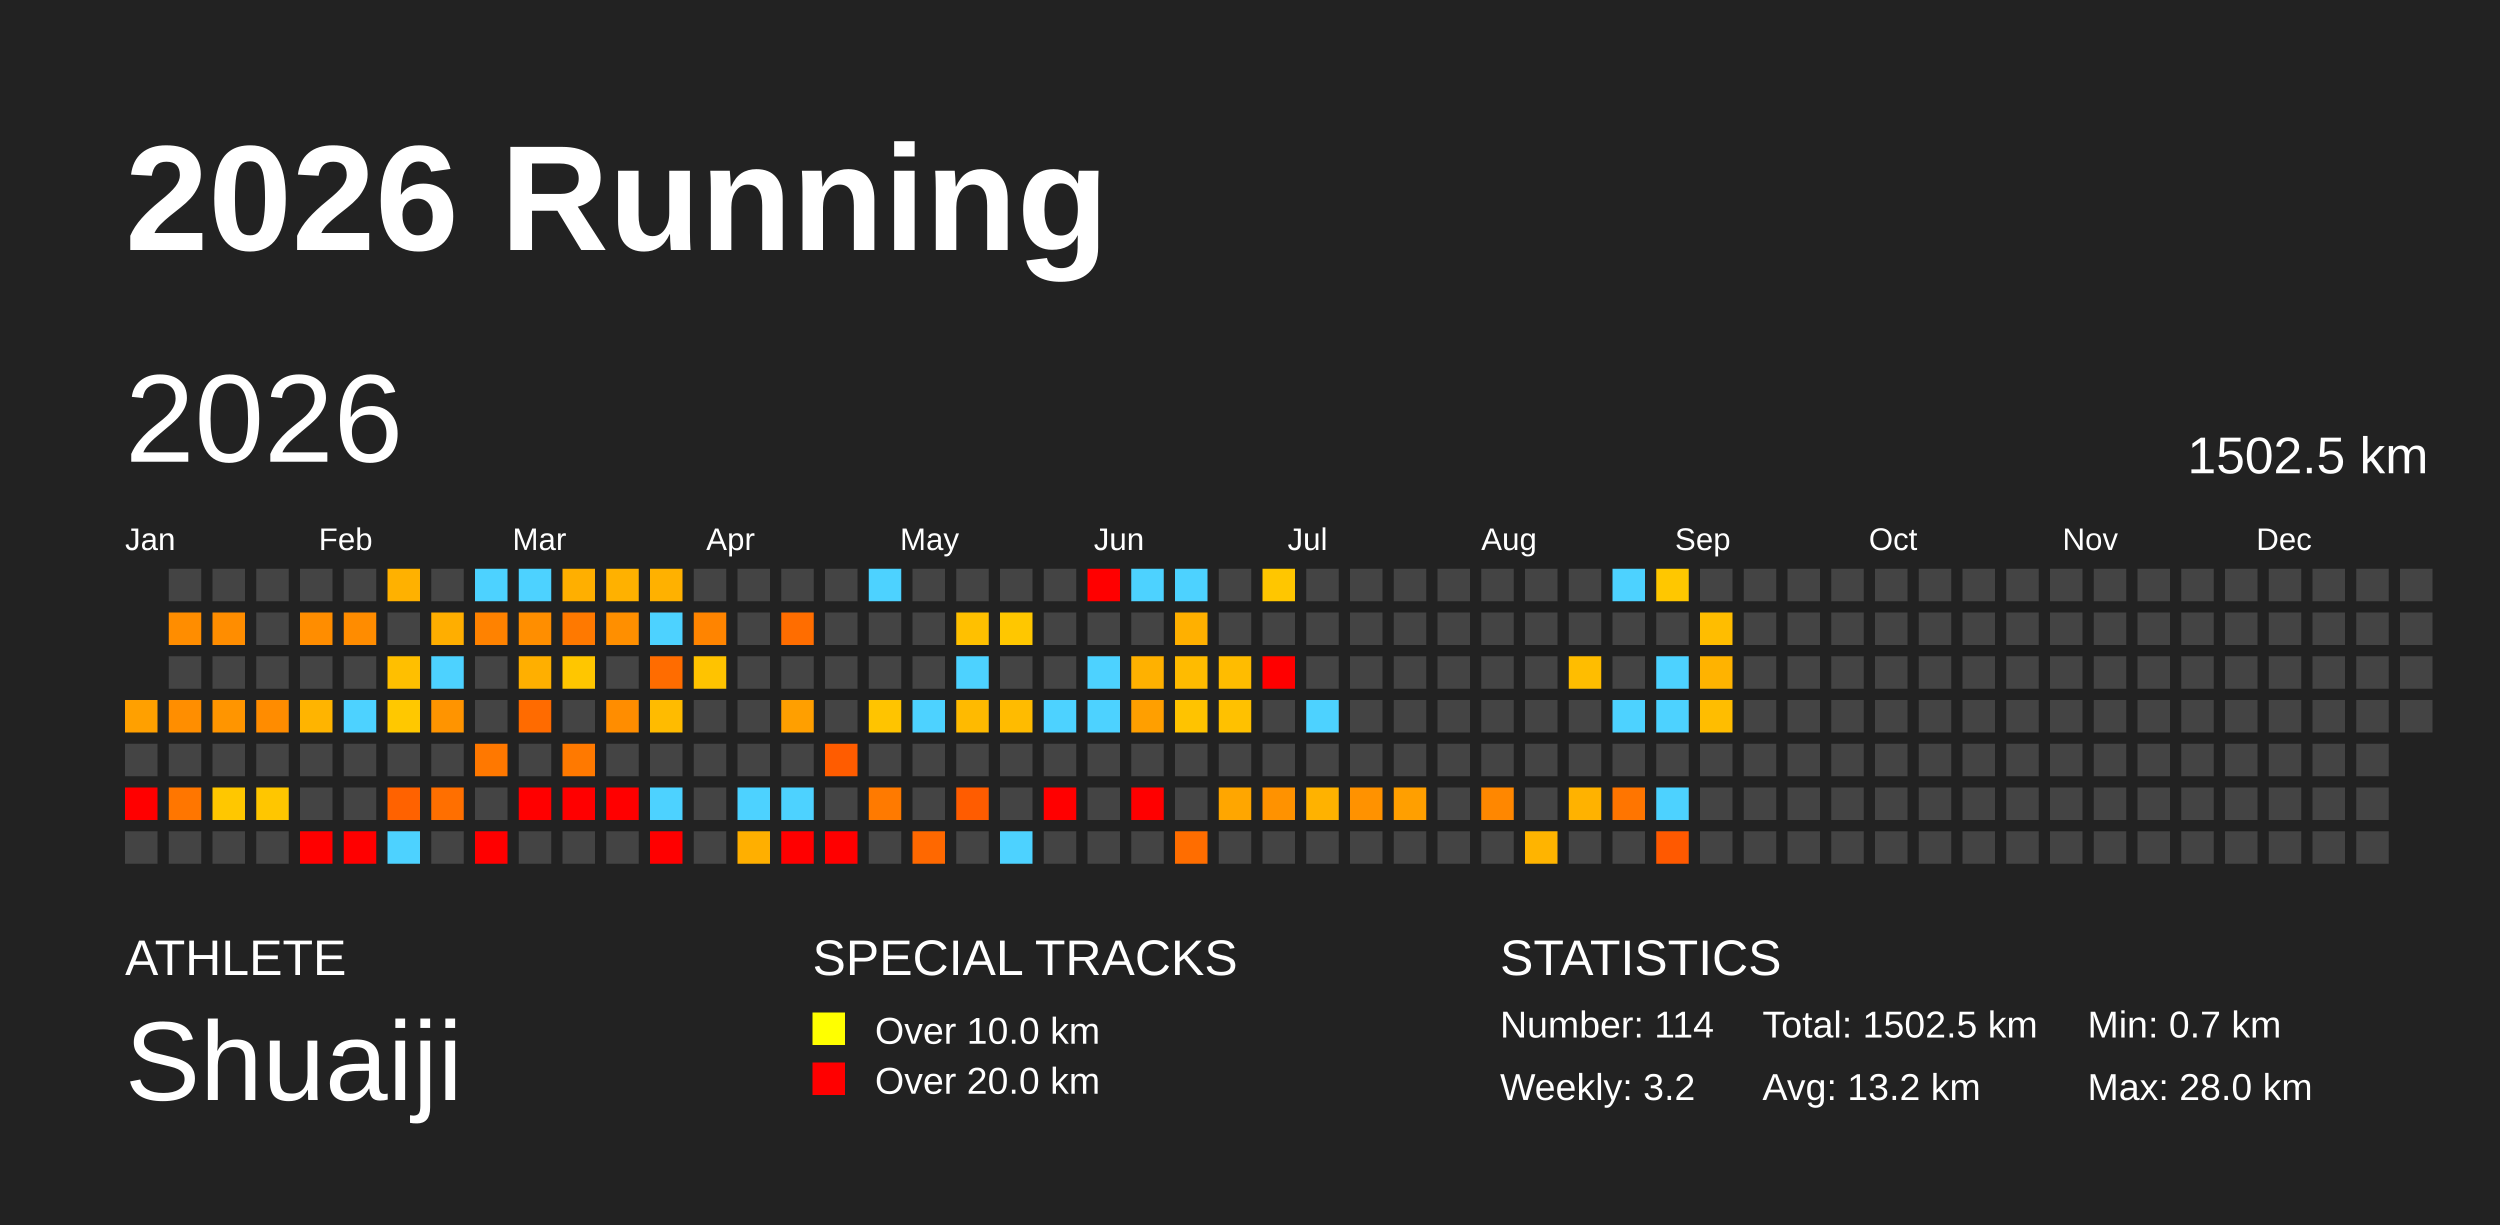
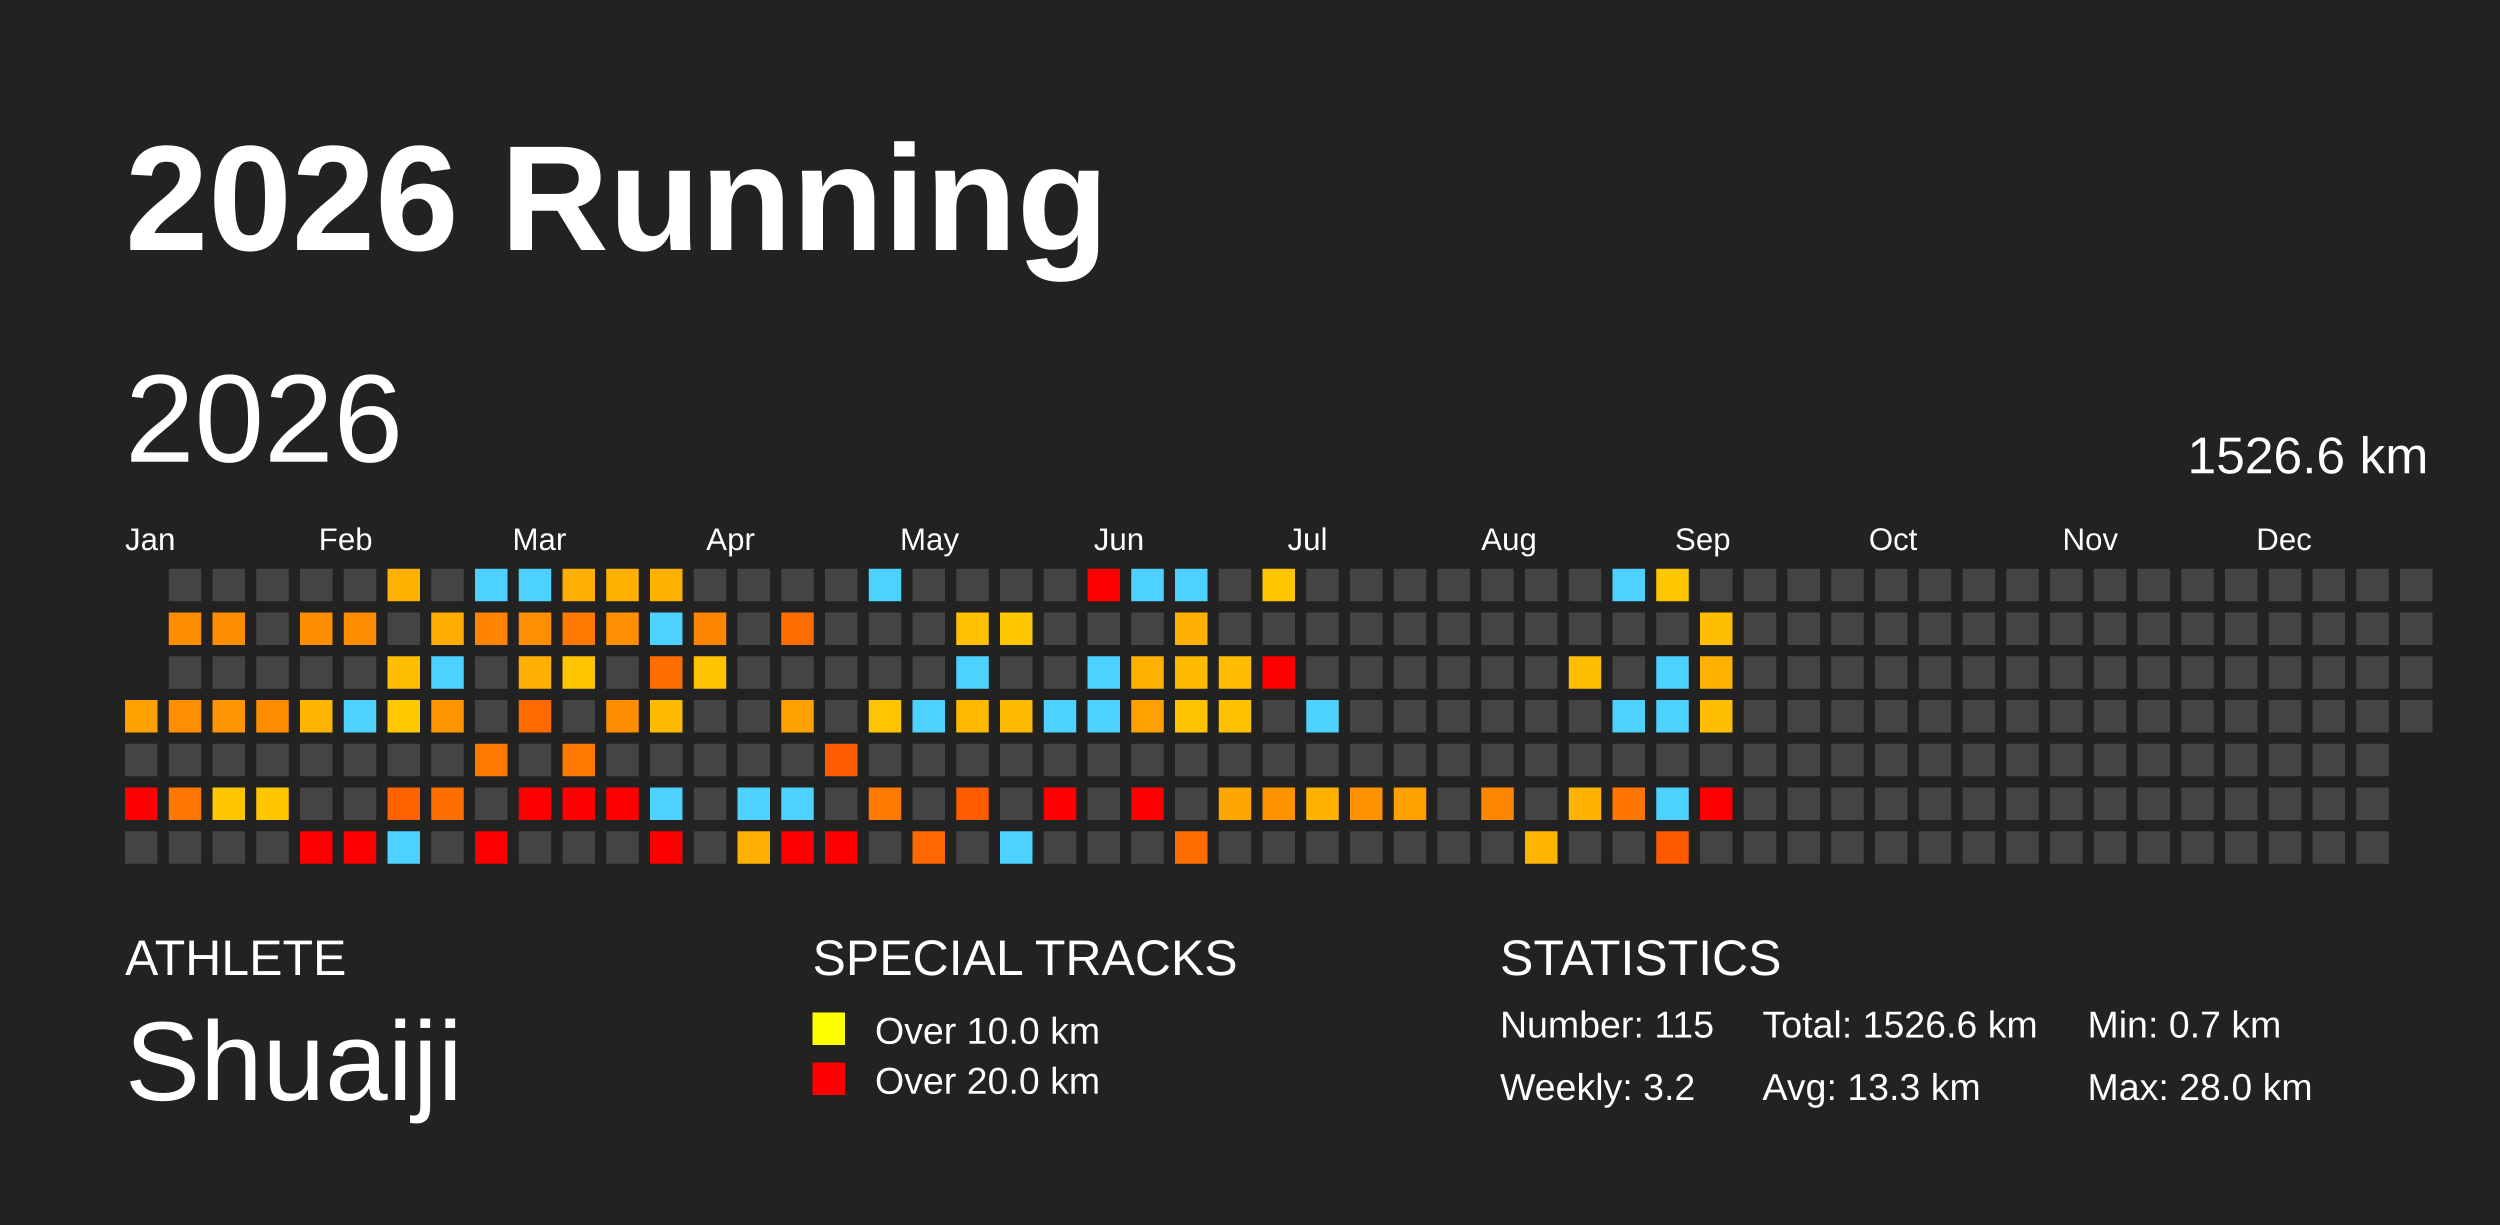
<svg xmlns="http://www.w3.org/2000/svg" baseProfile="full" height="98mm" version="1.1" viewBox="0,0,200,98" width="200mm">
  <defs />
  <rect fill="#222222" height="98" width="200" x="0" y="0" />
  <text fill="#FFFFFF" style="font-size:12px; font-family:Arial; font-weight:bold;" x="10" y="20">2026 Running</text>
  <text fill="#FFFFFF" style="font-size:4px; font-family:Arial" x="10" y="78">ATHLETE</text>
  <text fill="#FFFFFF" style="font-size:9px; font-family:Arial" x="10" y="88">Shuaiji</text>
  <text fill="#FFFFFF" style="font-size:4px; font-family:Arial" x="65" y="78">SPECIAL TRACKS</text>
  <rect fill="yellow" height="2.6" width="2.6" x="65" y="81" />
  <text fill="#FFFFFF" style="font-size:3px; font-family:Arial" x="70" y="83.5">Over 10.0 km</text>
  <rect fill="red" height="2.6" width="2.6" x="65" y="85" />
  <text fill="#FFFFFF" style="font-size:3px; font-family:Arial" x="70" y="87.5">Over 20.0 km</text>
  <text fill="#FFFFFF" style="font-size:4px; font-family:Arial" x="120" y="78">STATISTICS</text>
-   <text fill="#FFFFFF" style="font-size:3px; font-family:Arial" x="120" y="83">Number: 114</text>
+   <text fill="#FFFFFF" style="font-size:3px; font-family:Arial" x="120" y="83">Number: 115</text>
  <text fill="#FFFFFF" style="font-size:3px; font-family:Arial" x="120" y="88">Weekly: 3.2</text>
-   <text fill="#FFFFFF" style="font-size:3px; font-family:Arial" x="141" y="83">Total: 1502.5 km</text>
-   <text fill="#FFFFFF" style="font-size:3px; font-family:Arial" x="141" y="88">Avg: 13.2 km</text>
+   <text fill="#FFFFFF" style="font-size:3px; font-family:Arial" x="141" y="83">Total: 1526.6 km</text>
+   <text fill="#FFFFFF" style="font-size:3px; font-family:Arial" x="141" y="88">Avg: 13.3 km</text>
  <text fill="#FFFFFF" style="font-size:3px; font-family:Arial" x="167" y="83">Min: 0.7 km</text>
  <text fill="#FFFFFF" style="font-size:3px; font-family:Arial" x="167" y="88">Max: 28.0 km</text>
  <text dominant-baseline="hanging" fill="#FFFFFF" style="font-size:10.0px; font-family:Arial;" x="10" y="30">2026</text>
-   <text dominant-baseline="hanging" fill="#FFFFFF" style="font-size:4.125px; font-family:Arial;" x="175" y="35">1502.5 km</text>
+   <text dominant-baseline="hanging" fill="#FFFFFF" style="font-size:4.125px; font-family:Arial;" x="175" y="35">1526.6 km</text>
  <text fill="#FFFFFF" style="font-size:2.5px; font-family:Arial" x="10.0" y="44">Jan</text>
  <text fill="#FFFFFF" style="font-size:2.5px; font-family:Arial" x="25.5" y="44">Feb</text>
  <text fill="#FFFFFF" style="font-size:2.5px; font-family:Arial" x="41.0" y="44">Mar</text>
  <text fill="#FFFFFF" style="font-size:2.5px; font-family:Arial" x="56.5" y="44">Apr</text>
  <text fill="#FFFFFF" style="font-size:2.5px; font-family:Arial" x="72.0" y="44">May</text>
  <text fill="#FFFFFF" style="font-size:2.5px; font-family:Arial" x="87.5" y="44">Jun</text>
  <text fill="#FFFFFF" style="font-size:2.5px; font-family:Arial" x="103.0" y="44">Jul</text>
  <text fill="#FFFFFF" style="font-size:2.5px; font-family:Arial" x="118.5" y="44">Aug</text>
  <text fill="#FFFFFF" style="font-size:2.5px; font-family:Arial" x="134.0" y="44">Sep</text>
  <text fill="#FFFFFF" style="font-size:2.5px; font-family:Arial" x="149.5" y="44">Oct</text>
  <text fill="#FFFFFF" style="font-size:2.5px; font-family:Arial" x="165.0" y="44">Nov</text>
  <text fill="#FFFFFF" style="font-size:2.5px; font-family:Arial" x="180.5" y="44">Dec</text>
  <rect fill="#ffa000" height="2.6" width="2.6" x="10.0" y="56.0" />
  <rect fill="#444444" height="2.6" width="2.6" x="10.0" y="59.5" />
  <rect fill="red" height="2.6" width="2.6" x="10.0" y="63.0" />
  <rect fill="#444444" height="2.6" width="2.6" x="10.0" y="66.5" />
  <rect fill="#444444" height="2.6" width="2.6" x="13.5" y="45.5" />
  <rect fill="#ff8d00" height="2.6" width="2.6" x="13.5" y="49.0" />
  <rect fill="#444444" height="2.6" width="2.6" x="13.5" y="52.5" />
  <rect fill="#ff8e00" height="2.6" width="2.6" x="13.5" y="56.0" />
  <rect fill="#444444" height="2.6" width="2.6" x="13.5" y="59.5" />
  <rect fill="#ff7600" height="2.6" width="2.6" x="13.5" y="63.0" />
  <rect fill="#444444" height="2.6" width="2.6" x="13.5" y="66.5" />
  <rect fill="#444444" height="2.6" width="2.6" x="17.0" y="45.5" />
  <rect fill="#ff8d00" height="2.6" width="2.6" x="17.0" y="49.0" />
  <rect fill="#444444" height="2.6" width="2.6" x="17.0" y="52.5" />
  <rect fill="#ff9500" height="2.6" width="2.6" x="17.0" y="56.0" />
  <rect fill="#444444" height="2.6" width="2.6" x="17.0" y="59.5" />
  <rect fill="#ffc700" height="2.6" width="2.6" x="17.0" y="63.0" />
  <rect fill="#444444" height="2.6" width="2.6" x="17.0" y="66.5" />
  <rect fill="#444444" height="2.6" width="2.6" x="20.5" y="45.5" />
  <rect fill="#444444" height="2.6" width="2.6" x="20.5" y="49.0" />
  <rect fill="#444444" height="2.6" width="2.6" x="20.5" y="52.5" />
  <rect fill="#ff8c00" height="2.6" width="2.6" x="20.5" y="56.0" />
  <rect fill="#444444" height="2.6" width="2.6" x="20.5" y="59.5" />
  <rect fill="#ffc600" height="2.6" width="2.6" x="20.5" y="63.0" />
  <rect fill="#444444" height="2.6" width="2.6" x="20.5" y="66.5" />
  <rect fill="#444444" height="2.6" width="2.6" x="24.0" y="45.5" />
  <rect fill="#ff8d00" height="2.6" width="2.6" x="24.0" y="49.0" />
  <rect fill="#444444" height="2.6" width="2.6" x="24.0" y="52.5" />
  <rect fill="#ffb400" height="2.6" width="2.6" x="24.0" y="56.0" />
  <rect fill="#444444" height="2.6" width="2.6" x="24.0" y="59.5" />
  <rect fill="#444444" height="2.6" width="2.6" x="24.0" y="63.0" />
  <rect fill="red" height="2.6" width="2.6" x="24.0" y="66.5" />
  <rect fill="#444444" height="2.6" width="2.6" x="27.5" y="45.5" />
  <rect fill="#ff8c00" height="2.6" width="2.6" x="27.5" y="49.0" />
  <rect fill="#444444" height="2.6" width="2.6" x="27.5" y="52.5" />
  <rect fill="#4dd2ff" height="2.6" width="2.6" x="27.5" y="56.0" />
  <rect fill="#444444" height="2.6" width="2.6" x="27.5" y="59.5" />
  <rect fill="#444444" height="2.6" width="2.6" x="27.5" y="63.0" />
  <rect fill="red" height="2.6" width="2.6" x="27.5" y="66.5" />
  <rect fill="#ffb100" height="2.6" width="2.6" x="31.0" y="45.5" />
  <rect fill="#444444" height="2.6" width="2.6" x="31.0" y="49.0" />
  <rect fill="#ffbf00" height="2.6" width="2.6" x="31.0" y="52.5" />
  <rect fill="#ffc800" height="2.6" width="2.6" x="31.0" y="56.0" />
  <rect fill="#444444" height="2.6" width="2.6" x="31.0" y="59.5" />
  <rect fill="#ff6200" height="2.6" width="2.6" x="31.0" y="63.0" />
  <rect fill="#4dd2ff" height="2.6" width="2.6" x="31.0" y="66.5" />
  <rect fill="#444444" height="2.6" width="2.6" x="34.5" y="45.5" />
  <rect fill="#ffae00" height="2.6" width="2.6" x="34.5" y="49.0" />
  <rect fill="#4dd2ff" height="2.6" width="2.6" x="34.5" y="52.5" />
  <rect fill="#ff9400" height="2.6" width="2.6" x="34.5" y="56.0" />
  <rect fill="#444444" height="2.6" width="2.6" x="34.5" y="59.5" />
  <rect fill="#ff6f00" height="2.6" width="2.6" x="34.5" y="63.0" />
  <rect fill="#444444" height="2.6" width="2.6" x="34.5" y="66.5" />
  <rect fill="#4dd2ff" height="2.6" width="2.6" x="38.0" y="45.5" />
  <rect fill="#ff8200" height="2.6" width="2.6" x="38.0" y="49.0" />
  <rect fill="#444444" height="2.6" width="2.6" x="38.0" y="52.5" />
  <rect fill="#444444" height="2.6" width="2.6" x="38.0" y="56.0" />
  <rect fill="#ff7800" height="2.6" width="2.6" x="38.0" y="59.5" />
  <rect fill="#444444" height="2.6" width="2.6" x="38.0" y="63.0" />
  <rect fill="red" height="2.6" width="2.6" x="38.0" y="66.5" />
  <rect fill="#4dd2ff" height="2.6" width="2.6" x="41.5" y="45.5" />
  <rect fill="#ff8e00" height="2.6" width="2.6" x="41.5" y="49.0" />
  <rect fill="#ffaf00" height="2.6" width="2.6" x="41.5" y="52.5" />
  <rect fill="#ff6b00" height="2.6" width="2.6" x="41.5" y="56.0" />
  <rect fill="#444444" height="2.6" width="2.6" x="41.5" y="59.5" />
  <rect fill="red" height="2.6" width="2.6" x="41.5" y="63.0" />
  <rect fill="#444444" height="2.6" width="2.6" x="41.5" y="66.5" />
  <rect fill="#ffaf00" height="2.6" width="2.6" x="45.0" y="45.5" />
  <rect fill="#ff7900" height="2.6" width="2.6" x="45.0" y="49.0" />
  <rect fill="#ffc600" height="2.6" width="2.6" x="45.0" y="52.5" />
  <rect fill="#444444" height="2.6" width="2.6" x="45.0" y="56.0" />
  <rect fill="#ff7900" height="2.6" width="2.6" x="45.0" y="59.5" />
  <rect fill="red" height="2.6" width="2.6" x="45.0" y="63.0" />
  <rect fill="#444444" height="2.6" width="2.6" x="45.0" y="66.5" />
  <rect fill="#ffb100" height="2.6" width="2.6" x="48.5" y="45.5" />
  <rect fill="#ff8f00" height="2.6" width="2.6" x="48.5" y="49.0" />
  <rect fill="#444444" height="2.6" width="2.6" x="48.5" y="52.5" />
  <rect fill="#ff8d00" height="2.6" width="2.6" x="48.5" y="56.0" />
  <rect fill="#444444" height="2.6" width="2.6" x="48.5" y="59.5" />
  <rect fill="red" height="2.6" width="2.6" x="48.5" y="63.0" />
  <rect fill="#444444" height="2.6" width="2.6" x="48.5" y="66.5" />
  <rect fill="#ffb100" height="2.6" width="2.6" x="52.0" y="45.5" />
  <rect fill="#4dd2ff" height="2.6" width="2.6" x="52.0" y="49.0" />
  <rect fill="#ff6c00" height="2.6" width="2.6" x="52.0" y="52.5" />
  <rect fill="#ffbb00" height="2.6" width="2.6" x="52.0" y="56.0" />
  <rect fill="#444444" height="2.6" width="2.6" x="52.0" y="59.5" />
  <rect fill="#4dd2ff" height="2.6" width="2.6" x="52.0" y="63.0" />
  <rect fill="red" height="2.6" width="2.6" x="52.0" y="66.5" />
  <rect fill="#444444" height="2.6" width="2.6" x="55.5" y="45.5" />
  <rect fill="#ff8400" height="2.6" width="2.6" x="55.5" y="49.0" />
  <rect fill="#ffc300" height="2.6" width="2.6" x="55.5" y="52.5" />
  <rect fill="#444444" height="2.6" width="2.6" x="55.5" y="56.0" />
  <rect fill="#444444" height="2.6" width="2.6" x="55.5" y="59.5" />
  <rect fill="#444444" height="2.6" width="2.6" x="55.5" y="63.0" />
  <rect fill="#444444" height="2.6" width="2.6" x="55.5" y="66.5" />
  <rect fill="#444444" height="2.6" width="2.6" x="59.0" y="45.5" />
  <rect fill="#444444" height="2.6" width="2.6" x="59.0" y="49.0" />
  <rect fill="#444444" height="2.6" width="2.6" x="59.0" y="52.5" />
  <rect fill="#444444" height="2.6" width="2.6" x="59.0" y="56.0" />
  <rect fill="#444444" height="2.6" width="2.6" x="59.0" y="59.5" />
  <rect fill="#4dd2ff" height="2.6" width="2.6" x="59.0" y="63.0" />
  <rect fill="#ffaf00" height="2.6" width="2.6" x="59.0" y="66.5" />
  <rect fill="#444444" height="2.6" width="2.6" x="62.5" y="45.5" />
  <rect fill="#ff6d00" height="2.6" width="2.6" x="62.5" y="49.0" />
  <rect fill="#444444" height="2.6" width="2.6" x="62.5" y="52.5" />
  <rect fill="#ff9f00" height="2.6" width="2.6" x="62.5" y="56.0" />
  <rect fill="#444444" height="2.6" width="2.6" x="62.5" y="59.5" />
  <rect fill="#4dd2ff" height="2.6" width="2.6" x="62.5" y="63.0" />
  <rect fill="red" height="2.6" width="2.6" x="62.5" y="66.5" />
  <rect fill="#444444" height="2.6" width="2.6" x="66.0" y="45.5" />
  <rect fill="#444444" height="2.6" width="2.6" x="66.0" y="49.0" />
  <rect fill="#444444" height="2.6" width="2.6" x="66.0" y="52.5" />
  <rect fill="#444444" height="2.6" width="2.6" x="66.0" y="56.0" />
  <rect fill="#ff5c00" height="2.6" width="2.6" x="66.0" y="59.5" />
  <rect fill="#444444" height="2.6" width="2.6" x="66.0" y="63.0" />
  <rect fill="red" height="2.6" width="2.6" x="66.0" y="66.5" />
  <rect fill="#4dd2ff" height="2.6" width="2.6" x="69.5" y="45.5" />
  <rect fill="#444444" height="2.6" width="2.6" x="69.5" y="49.0" />
  <rect fill="#444444" height="2.6" width="2.6" x="69.5" y="52.5" />
  <rect fill="#ffc400" height="2.6" width="2.6" x="69.5" y="56.0" />
  <rect fill="#444444" height="2.6" width="2.6" x="69.5" y="59.5" />
  <rect fill="#ff7a00" height="2.6" width="2.6" x="69.5" y="63.0" />
  <rect fill="#444444" height="2.6" width="2.6" x="69.5" y="66.5" />
  <rect fill="#444444" height="2.6" width="2.6" x="73.0" y="45.5" />
  <rect fill="#444444" height="2.6" width="2.6" x="73.0" y="49.0" />
  <rect fill="#444444" height="2.6" width="2.6" x="73.0" y="52.5" />
  <rect fill="#4dd2ff" height="2.6" width="2.6" x="73.0" y="56.0" />
  <rect fill="#444444" height="2.6" width="2.6" x="73.0" y="59.5" />
  <rect fill="#444444" height="2.6" width="2.6" x="73.0" y="63.0" />
  <rect fill="#ff6800" height="2.6" width="2.6" x="73.0" y="66.5" />
  <rect fill="#444444" height="2.6" width="2.6" x="76.5" y="45.5" />
  <rect fill="#ffc000" height="2.6" width="2.6" x="76.5" y="49.0" />
  <rect fill="#4dd2ff" height="2.6" width="2.6" x="76.5" y="52.5" />
  <rect fill="#ffba00" height="2.6" width="2.6" x="76.5" y="56.0" />
  <rect fill="#444444" height="2.6" width="2.6" x="76.5" y="59.5" />
  <rect fill="#ff5c00" height="2.6" width="2.6" x="76.5" y="63.0" />
  <rect fill="#444444" height="2.6" width="2.6" x="76.5" y="66.5" />
  <rect fill="#444444" height="2.6" width="2.6" x="80.0" y="45.5" />
  <rect fill="#ffc700" height="2.6" width="2.6" x="80.0" y="49.0" />
  <rect fill="#444444" height="2.6" width="2.6" x="80.0" y="52.5" />
  <rect fill="#ffbb00" height="2.6" width="2.6" x="80.0" y="56.0" />
  <rect fill="#444444" height="2.6" width="2.6" x="80.0" y="59.5" />
  <rect fill="#444444" height="2.6" width="2.6" x="80.0" y="63.0" />
  <rect fill="#4dd2ff" height="2.6" width="2.6" x="80.0" y="66.5" />
  <rect fill="#444444" height="2.6" width="2.6" x="83.5" y="45.5" />
  <rect fill="#444444" height="2.6" width="2.6" x="83.5" y="49.0" />
  <rect fill="#444444" height="2.6" width="2.6" x="83.5" y="52.5" />
  <rect fill="#4dd2ff" height="2.6" width="2.6" x="83.5" y="56.0" />
  <rect fill="#444444" height="2.6" width="2.6" x="83.5" y="59.5" />
  <rect fill="red" height="2.6" width="2.6" x="83.5" y="63.0" />
  <rect fill="#444444" height="2.6" width="2.6" x="83.5" y="66.5" />
  <rect fill="red" height="2.6" width="2.6" x="87.0" y="45.5" />
  <rect fill="#444444" height="2.6" width="2.6" x="87.0" y="49.0" />
  <rect fill="#4dd2ff" height="2.6" width="2.6" x="87.0" y="52.5" />
  <rect fill="#4dd2ff" height="2.6" width="2.6" x="87.0" y="56.0" />
  <rect fill="#444444" height="2.6" width="2.6" x="87.0" y="59.5" />
  <rect fill="#444444" height="2.6" width="2.6" x="87.0" y="63.0" />
  <rect fill="#444444" height="2.6" width="2.6" x="87.0" y="66.5" />
  <rect fill="#4dd2ff" height="2.6" width="2.6" x="90.5" y="45.5" />
  <rect fill="#444444" height="2.6" width="2.6" x="90.5" y="49.0" />
  <rect fill="#ffb100" height="2.6" width="2.6" x="90.5" y="52.5" />
  <rect fill="#ff9f00" height="2.6" width="2.6" x="90.5" y="56.0" />
  <rect fill="#444444" height="2.6" width="2.6" x="90.5" y="59.5" />
  <rect fill="red" height="2.6" width="2.6" x="90.5" y="63.0" />
  <rect fill="#444444" height="2.6" width="2.6" x="90.5" y="66.5" />
  <rect fill="#4dd2ff" height="2.6" width="2.6" x="94.0" y="45.5" />
  <rect fill="#ffb000" height="2.6" width="2.6" x="94.0" y="49.0" />
  <rect fill="#ffbb00" height="2.6" width="2.6" x="94.0" y="52.5" />
  <rect fill="#ffc300" height="2.6" width="2.6" x="94.0" y="56.0" />
  <rect fill="#444444" height="2.6" width="2.6" x="94.0" y="59.5" />
  <rect fill="#444444" height="2.6" width="2.6" x="94.0" y="63.0" />
  <rect fill="#ff6d00" height="2.6" width="2.6" x="94.0" y="66.5" />
  <rect fill="#444444" height="2.6" width="2.6" x="97.5" y="45.5" />
  <rect fill="#444444" height="2.6" width="2.6" x="97.5" y="49.0" />
  <rect fill="#ffbc00" height="2.6" width="2.6" x="97.5" y="52.5" />
  <rect fill="#ffc100" height="2.6" width="2.6" x="97.5" y="56.0" />
  <rect fill="#444444" height="2.6" width="2.6" x="97.5" y="59.5" />
  <rect fill="#ffa600" height="2.6" width="2.6" x="97.5" y="63.0" />
  <rect fill="#444444" height="2.6" width="2.6" x="97.5" y="66.5" />
  <rect fill="#ffc600" height="2.6" width="2.6" x="101.0" y="45.5" />
  <rect fill="#444444" height="2.6" width="2.6" x="101.0" y="49.0" />
  <rect fill="red" height="2.6" width="2.6" x="101.0" y="52.5" />
  <rect fill="#444444" height="2.6" width="2.6" x="101.0" y="56.0" />
  <rect fill="#444444" height="2.6" width="2.6" x="101.0" y="59.5" />
  <rect fill="#ff9200" height="2.6" width="2.6" x="101.0" y="63.0" />
  <rect fill="#444444" height="2.6" width="2.6" x="101.0" y="66.5" />
  <rect fill="#444444" height="2.6" width="2.6" x="104.5" y="45.5" />
  <rect fill="#444444" height="2.6" width="2.6" x="104.5" y="49.0" />
  <rect fill="#444444" height="2.6" width="2.6" x="104.5" y="52.5" />
  <rect fill="#4dd2ff" height="2.6" width="2.6" x="104.5" y="56.0" />
  <rect fill="#444444" height="2.6" width="2.6" x="104.5" y="59.5" />
  <rect fill="#ffb200" height="2.6" width="2.6" x="104.5" y="63.0" />
  <rect fill="#444444" height="2.6" width="2.6" x="104.5" y="66.5" />
  <rect fill="#444444" height="2.6" width="2.6" x="108.0" y="45.5" />
  <rect fill="#444444" height="2.6" width="2.6" x="108.0" y="49.0" />
  <rect fill="#444444" height="2.6" width="2.6" x="108.0" y="52.5" />
  <rect fill="#444444" height="2.6" width="2.6" x="108.0" y="56.0" />
  <rect fill="#444444" height="2.6" width="2.6" x="108.0" y="59.5" />
  <rect fill="#ff9200" height="2.6" width="2.6" x="108.0" y="63.0" />
  <rect fill="#444444" height="2.6" width="2.6" x="108.0" y="66.5" />
  <rect fill="#444444" height="2.6" width="2.6" x="111.5" y="45.5" />
  <rect fill="#444444" height="2.6" width="2.6" x="111.5" y="49.0" />
  <rect fill="#444444" height="2.6" width="2.6" x="111.5" y="52.5" />
  <rect fill="#444444" height="2.6" width="2.6" x="111.5" y="56.0" />
  <rect fill="#444444" height="2.6" width="2.6" x="111.5" y="59.5" />
  <rect fill="#ff9f00" height="2.6" width="2.6" x="111.5" y="63.0" />
  <rect fill="#444444" height="2.6" width="2.6" x="111.5" y="66.5" />
  <rect fill="#444444" height="2.6" width="2.6" x="115.0" y="45.5" />
  <rect fill="#444444" height="2.6" width="2.6" x="115.0" y="49.0" />
  <rect fill="#444444" height="2.6" width="2.6" x="115.0" y="52.5" />
  <rect fill="#444444" height="2.6" width="2.6" x="115.0" y="56.0" />
  <rect fill="#444444" height="2.6" width="2.6" x="115.0" y="59.5" />
  <rect fill="#444444" height="2.6" width="2.6" x="115.0" y="63.0" />
  <rect fill="#444444" height="2.6" width="2.6" x="115.0" y="66.5" />
  <rect fill="#444444" height="2.6" width="2.6" x="118.5" y="45.5" />
  <rect fill="#444444" height="2.6" width="2.6" x="118.5" y="49.0" />
  <rect fill="#444444" height="2.6" width="2.6" x="118.5" y="52.5" />
  <rect fill="#444444" height="2.6" width="2.6" x="118.5" y="56.0" />
  <rect fill="#444444" height="2.6" width="2.6" x="118.5" y="59.5" />
  <rect fill="#ff8700" height="2.6" width="2.6" x="118.5" y="63.0" />
  <rect fill="#444444" height="2.6" width="2.6" x="118.5" y="66.5" />
  <rect fill="#444444" height="2.6" width="2.6" x="122.0" y="45.5" />
  <rect fill="#444444" height="2.6" width="2.6" x="122.0" y="49.0" />
  <rect fill="#444444" height="2.6" width="2.6" x="122.0" y="52.5" />
  <rect fill="#444444" height="2.6" width="2.6" x="122.0" y="56.0" />
  <rect fill="#444444" height="2.6" width="2.6" x="122.0" y="59.5" />
  <rect fill="#444444" height="2.6" width="2.6" x="122.0" y="63.0" />
  <rect fill="#ffb400" height="2.6" width="2.6" x="122.0" y="66.5" />
  <rect fill="#444444" height="2.6" width="2.6" x="125.5" y="45.5" />
  <rect fill="#444444" height="2.6" width="2.6" x="125.5" y="49.0" />
  <rect fill="#ffbd00" height="2.6" width="2.6" x="125.5" y="52.5" />
  <rect fill="#444444" height="2.6" width="2.6" x="125.5" y="56.0" />
  <rect fill="#444444" height="2.6" width="2.6" x="125.5" y="59.5" />
  <rect fill="#ffb200" height="2.6" width="2.6" x="125.5" y="63.0" />
  <rect fill="#444444" height="2.6" width="2.6" x="125.5" y="66.5" />
  <rect fill="#4dd2ff" height="2.6" width="2.6" x="129.0" y="45.5" />
  <rect fill="#444444" height="2.6" width="2.6" x="129.0" y="49.0" />
  <rect fill="#444444" height="2.6" width="2.6" x="129.0" y="52.5" />
  <rect fill="#4dd2ff" height="2.6" width="2.6" x="129.0" y="56.0" />
  <rect fill="#444444" height="2.6" width="2.6" x="129.0" y="59.5" />
  <rect fill="#ff7500" height="2.6" width="2.6" x="129.0" y="63.0" />
  <rect fill="#444444" height="2.6" width="2.6" x="129.0" y="66.5" />
  <rect fill="#ffc700" height="2.6" width="2.6" x="132.5" y="45.5" />
  <rect fill="#444444" height="2.6" width="2.6" x="132.5" y="49.0" />
  <rect fill="#4dd2ff" height="2.6" width="2.6" x="132.5" y="52.5" />
  <rect fill="#4dd2ff" height="2.6" width="2.6" x="132.5" y="56.0" />
  <rect fill="#444444" height="2.6" width="2.6" x="132.5" y="59.5" />
  <rect fill="#4dd2ff" height="2.6" width="2.6" x="132.5" y="63.0" />
  <rect fill="#ff5900" height="2.6" width="2.6" x="132.5" y="66.5" />
  <rect fill="#444444" height="2.6" width="2.6" x="136.0" y="45.5" />
  <rect fill="#ffbd00" height="2.6" width="2.6" x="136.0" y="49.0" />
  <rect fill="#ffb300" height="2.6" width="2.6" x="136.0" y="52.5" />
  <rect fill="#ffbd00" height="2.6" width="2.6" x="136.0" y="56.0" />
  <rect fill="#444444" height="2.6" width="2.6" x="136.0" y="59.5" />
-   <rect fill="#444444" height="2.6" width="2.6" x="136.0" y="63.0" />
+   <rect fill="red" height="2.6" width="2.6" x="136.0" y="63.0" />
  <rect fill="#444444" height="2.6" width="2.6" x="136.0" y="66.5" />
  <rect fill="#444444" height="2.6" width="2.6" x="139.5" y="45.5" />
  <rect fill="#444444" height="2.6" width="2.6" x="139.5" y="49.0" />
  <rect fill="#444444" height="2.6" width="2.6" x="139.5" y="52.5" />
  <rect fill="#444444" height="2.6" width="2.6" x="139.5" y="56.0" />
  <rect fill="#444444" height="2.6" width="2.6" x="139.5" y="59.5" />
  <rect fill="#444444" height="2.6" width="2.6" x="139.5" y="63.0" />
  <rect fill="#444444" height="2.6" width="2.6" x="139.5" y="66.5" />
  <rect fill="#444444" height="2.6" width="2.6" x="143.0" y="45.5" />
  <rect fill="#444444" height="2.6" width="2.6" x="143.0" y="49.0" />
  <rect fill="#444444" height="2.6" width="2.6" x="143.0" y="52.5" />
  <rect fill="#444444" height="2.6" width="2.6" x="143.0" y="56.0" />
  <rect fill="#444444" height="2.6" width="2.6" x="143.0" y="59.5" />
  <rect fill="#444444" height="2.6" width="2.6" x="143.0" y="63.0" />
  <rect fill="#444444" height="2.6" width="2.6" x="143.0" y="66.5" />
  <rect fill="#444444" height="2.6" width="2.6" x="146.5" y="45.5" />
  <rect fill="#444444" height="2.6" width="2.6" x="146.5" y="49.0" />
  <rect fill="#444444" height="2.6" width="2.6" x="146.5" y="52.5" />
  <rect fill="#444444" height="2.6" width="2.6" x="146.5" y="56.0" />
  <rect fill="#444444" height="2.6" width="2.6" x="146.5" y="59.5" />
  <rect fill="#444444" height="2.6" width="2.6" x="146.5" y="63.0" />
  <rect fill="#444444" height="2.6" width="2.6" x="146.5" y="66.5" />
  <rect fill="#444444" height="2.6" width="2.6" x="150.0" y="45.5" />
  <rect fill="#444444" height="2.6" width="2.6" x="150.0" y="49.0" />
  <rect fill="#444444" height="2.6" width="2.6" x="150.0" y="52.5" />
  <rect fill="#444444" height="2.6" width="2.6" x="150.0" y="56.0" />
  <rect fill="#444444" height="2.6" width="2.6" x="150.0" y="59.5" />
  <rect fill="#444444" height="2.6" width="2.6" x="150.0" y="63.0" />
  <rect fill="#444444" height="2.6" width="2.6" x="150.0" y="66.5" />
  <rect fill="#444444" height="2.6" width="2.6" x="153.5" y="45.5" />
  <rect fill="#444444" height="2.6" width="2.6" x="153.5" y="49.0" />
  <rect fill="#444444" height="2.6" width="2.6" x="153.5" y="52.5" />
  <rect fill="#444444" height="2.6" width="2.6" x="153.5" y="56.0" />
  <rect fill="#444444" height="2.6" width="2.6" x="153.5" y="59.5" />
  <rect fill="#444444" height="2.6" width="2.6" x="153.5" y="63.0" />
  <rect fill="#444444" height="2.6" width="2.6" x="153.5" y="66.5" />
  <rect fill="#444444" height="2.6" width="2.6" x="157.0" y="45.5" />
  <rect fill="#444444" height="2.6" width="2.6" x="157.0" y="49.0" />
  <rect fill="#444444" height="2.6" width="2.6" x="157.0" y="52.5" />
  <rect fill="#444444" height="2.6" width="2.6" x="157.0" y="56.0" />
  <rect fill="#444444" height="2.6" width="2.6" x="157.0" y="59.5" />
  <rect fill="#444444" height="2.6" width="2.6" x="157.0" y="63.0" />
  <rect fill="#444444" height="2.6" width="2.6" x="157.0" y="66.5" />
  <rect fill="#444444" height="2.6" width="2.6" x="160.5" y="45.5" />
  <rect fill="#444444" height="2.6" width="2.6" x="160.5" y="49.0" />
  <rect fill="#444444" height="2.6" width="2.6" x="160.5" y="52.5" />
  <rect fill="#444444" height="2.6" width="2.6" x="160.5" y="56.0" />
  <rect fill="#444444" height="2.6" width="2.6" x="160.5" y="59.5" />
  <rect fill="#444444" height="2.6" width="2.6" x="160.5" y="63.0" />
  <rect fill="#444444" height="2.6" width="2.6" x="160.5" y="66.5" />
  <rect fill="#444444" height="2.6" width="2.6" x="164.0" y="45.5" />
  <rect fill="#444444" height="2.6" width="2.6" x="164.0" y="49.0" />
  <rect fill="#444444" height="2.6" width="2.6" x="164.0" y="52.5" />
  <rect fill="#444444" height="2.6" width="2.6" x="164.0" y="56.0" />
  <rect fill="#444444" height="2.6" width="2.6" x="164.0" y="59.5" />
  <rect fill="#444444" height="2.6" width="2.6" x="164.0" y="63.0" />
  <rect fill="#444444" height="2.6" width="2.6" x="164.0" y="66.5" />
  <rect fill="#444444" height="2.6" width="2.6" x="167.5" y="45.5" />
  <rect fill="#444444" height="2.6" width="2.6" x="167.5" y="49.0" />
  <rect fill="#444444" height="2.6" width="2.6" x="167.5" y="52.5" />
  <rect fill="#444444" height="2.6" width="2.6" x="167.5" y="56.0" />
  <rect fill="#444444" height="2.6" width="2.6" x="167.5" y="59.5" />
  <rect fill="#444444" height="2.6" width="2.6" x="167.5" y="63.0" />
  <rect fill="#444444" height="2.6" width="2.6" x="167.5" y="66.5" />
  <rect fill="#444444" height="2.6" width="2.6" x="171.0" y="45.5" />
  <rect fill="#444444" height="2.6" width="2.6" x="171.0" y="49.0" />
  <rect fill="#444444" height="2.6" width="2.6" x="171.0" y="52.5" />
  <rect fill="#444444" height="2.6" width="2.6" x="171.0" y="56.0" />
  <rect fill="#444444" height="2.6" width="2.6" x="171.0" y="59.5" />
  <rect fill="#444444" height="2.6" width="2.6" x="171.0" y="63.0" />
  <rect fill="#444444" height="2.6" width="2.6" x="171.0" y="66.5" />
  <rect fill="#444444" height="2.6" width="2.6" x="174.5" y="45.5" />
  <rect fill="#444444" height="2.6" width="2.6" x="174.5" y="49.0" />
  <rect fill="#444444" height="2.6" width="2.6" x="174.5" y="52.5" />
  <rect fill="#444444" height="2.6" width="2.6" x="174.5" y="56.0" />
  <rect fill="#444444" height="2.6" width="2.6" x="174.5" y="59.5" />
  <rect fill="#444444" height="2.6" width="2.6" x="174.5" y="63.0" />
  <rect fill="#444444" height="2.6" width="2.6" x="174.5" y="66.5" />
  <rect fill="#444444" height="2.6" width="2.6" x="178.0" y="45.5" />
  <rect fill="#444444" height="2.6" width="2.6" x="178.0" y="49.0" />
  <rect fill="#444444" height="2.6" width="2.6" x="178.0" y="52.5" />
  <rect fill="#444444" height="2.6" width="2.6" x="178.0" y="56.0" />
  <rect fill="#444444" height="2.6" width="2.6" x="178.0" y="59.5" />
  <rect fill="#444444" height="2.6" width="2.6" x="178.0" y="63.0" />
  <rect fill="#444444" height="2.6" width="2.6" x="178.0" y="66.5" />
  <rect fill="#444444" height="2.6" width="2.6" x="181.5" y="45.5" />
  <rect fill="#444444" height="2.6" width="2.6" x="181.5" y="49.0" />
  <rect fill="#444444" height="2.6" width="2.6" x="181.5" y="52.5" />
  <rect fill="#444444" height="2.6" width="2.6" x="181.5" y="56.0" />
  <rect fill="#444444" height="2.6" width="2.6" x="181.5" y="59.5" />
  <rect fill="#444444" height="2.6" width="2.6" x="181.5" y="63.0" />
  <rect fill="#444444" height="2.6" width="2.6" x="181.5" y="66.5" />
  <rect fill="#444444" height="2.6" width="2.6" x="185.0" y="45.5" />
  <rect fill="#444444" height="2.6" width="2.6" x="185.0" y="49.0" />
  <rect fill="#444444" height="2.6" width="2.6" x="185.0" y="52.5" />
  <rect fill="#444444" height="2.6" width="2.6" x="185.0" y="56.0" />
  <rect fill="#444444" height="2.6" width="2.6" x="185.0" y="59.5" />
  <rect fill="#444444" height="2.6" width="2.6" x="185.0" y="63.0" />
  <rect fill="#444444" height="2.6" width="2.6" x="185.0" y="66.5" />
  <rect fill="#444444" height="2.6" width="2.6" x="188.5" y="45.5" />
  <rect fill="#444444" height="2.6" width="2.6" x="188.5" y="49.0" />
  <rect fill="#444444" height="2.6" width="2.6" x="188.5" y="52.5" />
  <rect fill="#444444" height="2.6" width="2.6" x="188.5" y="56.0" />
  <rect fill="#444444" height="2.6" width="2.6" x="188.5" y="59.5" />
  <rect fill="#444444" height="2.6" width="2.6" x="188.5" y="63.0" />
  <rect fill="#444444" height="2.6" width="2.6" x="188.5" y="66.5" />
  <rect fill="#444444" height="2.6" width="2.6" x="192.0" y="45.5" />
  <rect fill="#444444" height="2.6" width="2.6" x="192.0" y="49.0" />
  <rect fill="#444444" height="2.6" width="2.6" x="192.0" y="52.5" />
  <rect fill="#444444" height="2.6" width="2.6" x="192.0" y="56.0" />
</svg>
